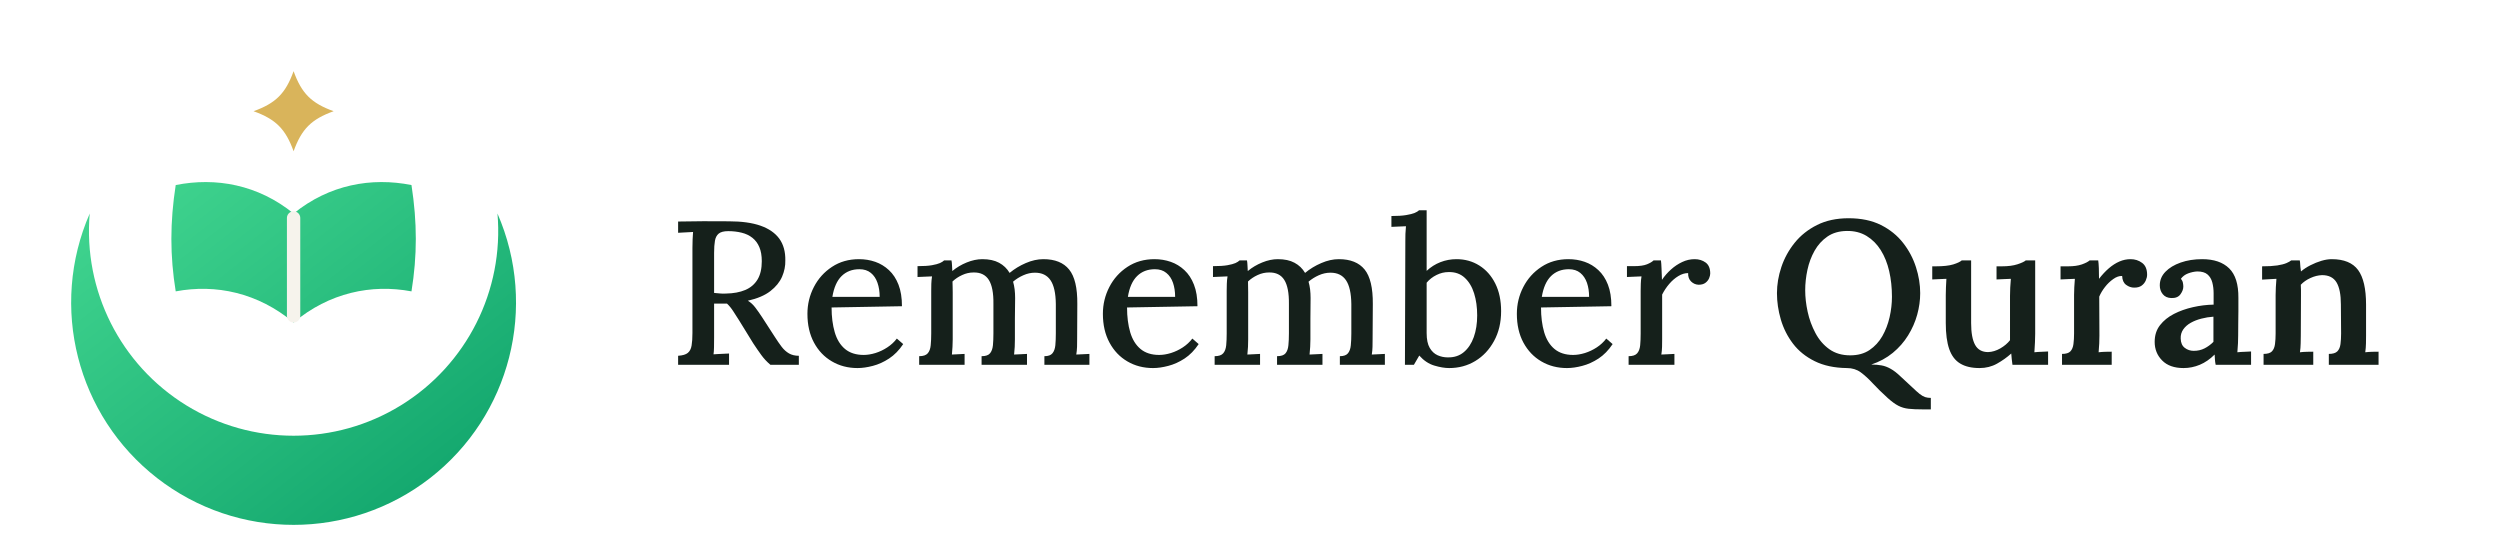
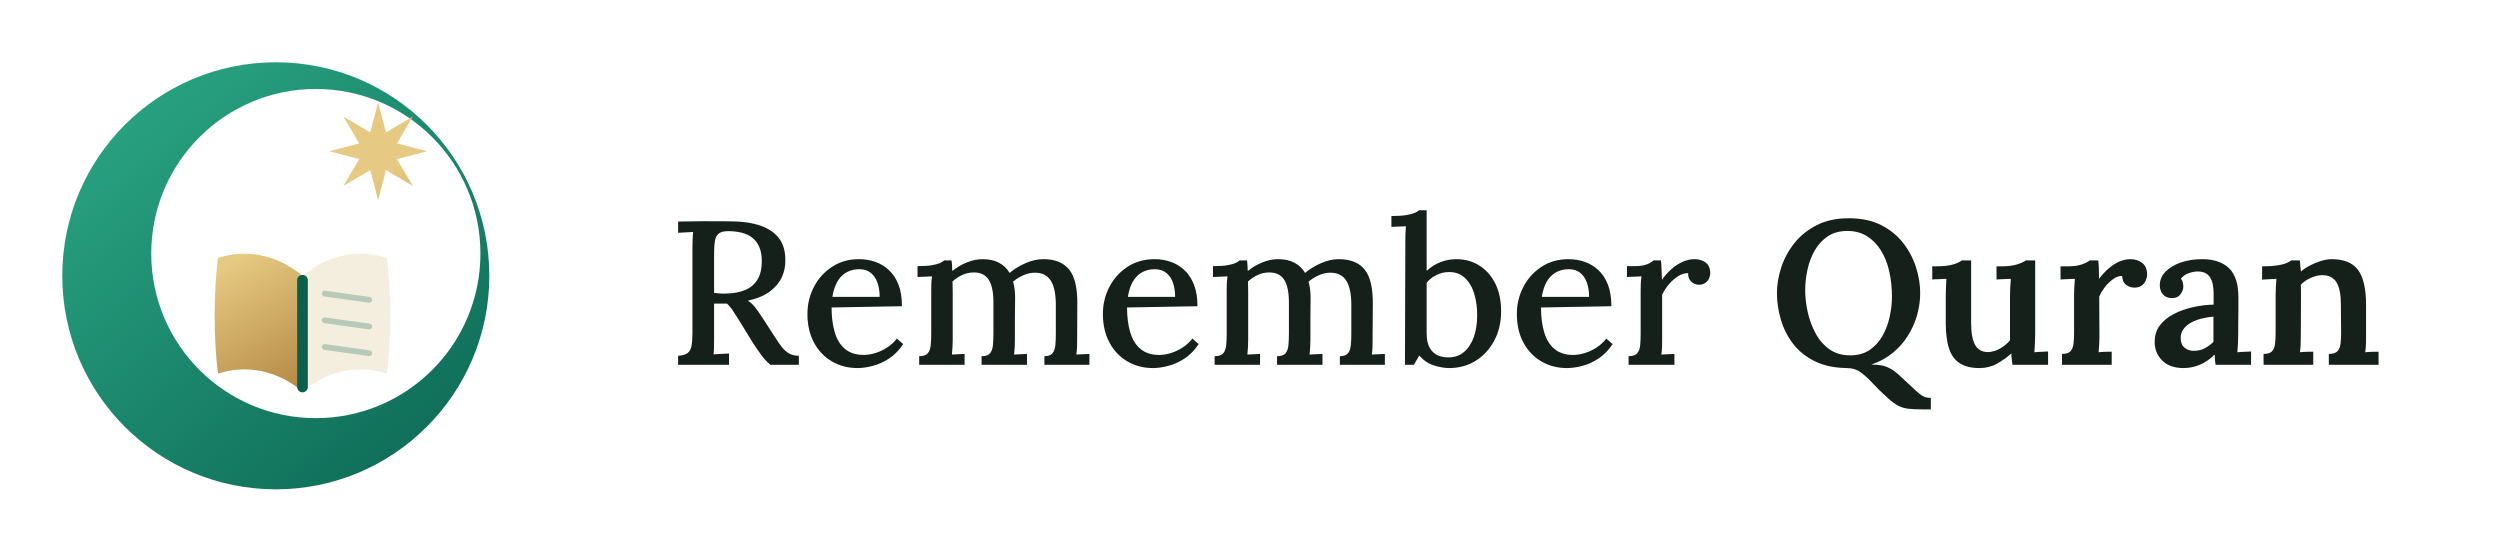
<svg xmlns="http://www.w3.org/2000/svg" viewBox="0 0 562 124" width="562" height="124">
  <defs>
-     <linearGradient id="g28" x1="20" y1="14" x2="100" y2="116" gradientUnits="userSpaceOnUse">
-       <stop offset="0" stop-color="#4ADE96" />
-       <stop offset="1" stop-color="#0FA36B" />
+     <linearGradient id="mkJade" x1="20" y1="16" x2="92" y2="104" gradientUnits="userSpaceOnUse">
+       <stop offset="0" stop-color="#2aa583" />
+       <stop offset="1" stop-color="#0e6b57" />
+     </linearGradient>
+     <linearGradient id="mkGold" x1="44" y1="58" x2="60" y2="86" gradientUnits="userSpaceOnUse">
+       <stop offset="0" stop-color="#e6c982" />
+       <stop offset="1" stop-color="#b58a45" />
    </linearGradient>
  </defs>
-   <g transform="translate(6,0)">
-     <path fill="url(#g28)" d="       M 105.83 48       A 50 50 0 1 1 14.17 48       A 46 46 0 1 0 105.83 48       Z" />
-     <g transform="translate(0,4)">
-       <path fill="url(#g28)" d="       M 60 44       C 52 37.5 42.5 35.8 33.5 37.6       C 32.2 46 32.2 53.5 33.5 61.5       C 42.5 59.8 52 61.8 60 68.5       C 68 61.8 77.5 59.8 86.5 61.5       C 87.8 53.5 87.8 46 86.5 37.6       C 77.5 35.8 68 37.5 60 44 Z" />
-       <line x1="60" y1="45" x2="60" y2="67" stroke="#F6F3EC" stroke-width="3" stroke-linecap="round" />
-       <path fill="#D9B45B" d="         M 60 12 C 61.8 17 64 19.2 69 21 C 64 22.8 61.8 25 60 30         C 58.2 25 56 22.8 51 21 C 56 19.2 58.2 17 60 12 Z" />
-     </g>
+   <g transform="translate(6,2)">
+     <path fill="url(#mkJade)" fill-rule="evenodd" d="M 8,60 a48,48 0 1,0 96,0 a48,48 0 1,0 -96,0 Z M 28,55 a37,37 0 1,1 74,0 a37,37 0 1,1 -74,0 Z" />
+     <path fill="url(#mkGold)" d="M 62,60 C 56,55 49,54 43,56 C 42,64 42,74 43,82 C 49,80 56,81 62,86 Z" />
+     <path fill="#f4eede" d="M 62,60 C 68,55 75,54 81,56 C 82,64 82,74 81,82 C 75,80 68,81 62,86 Z" />
+     <line x1="62" y1="61" x2="62" y2="85" stroke="#0c5f4d" stroke-width="2.4" stroke-linecap="round" />
+     <path d="M 67,64 l 10,1.4 M 67,70 l 10,1.4 M 67,76 l 10,1.4" stroke="#0c5f4d" stroke-width="1.3" stroke-linecap="round" opacity="0.26" />
+     <path fill="url(#mkGold)" d="M 79.00,21.00 L 80.76,27.75 L 86.78,24.22 L 83.25,30.24 L 90.00,32.00 L 83.25,33.76 L 86.78,39.78 L 80.76,36.25 L 79.00,43.00 L 77.24,36.25 L 71.22,39.78 L 74.75,33.76 L 68.00,32.00 L 74.75,30.24 L 71.22,24.22 L 77.24,27.75 Z" />
  </g>
  <path d="M163.89 82L152.44 82L152.44 79.98Q153.96 79.88 154.62 79.33Q155.29 78.78 155.47 77.68Q155.66 76.57 155.66 74.87L155.66 74.87L155.66 55.73Q155.66 54.72 155.70 53.78Q155.75 52.84 155.80 52.15L155.80 52.15Q155.01 52.19 154.09 52.24Q153.17 52.28 152.44 52.33L152.44 52.33L152.44 49.80Q155.24 49.75 158.10 49.73Q160.95 49.71 163.85 49.75L163.85 49.75Q168.17 49.75 170.98 50.74Q173.78 51.73 175.19 53.66Q176.59 55.60 176.54 58.54L176.54 58.54Q176.59 60.38 175.81 62.20Q175.02 64.01 173.18 65.44Q171.34 66.87 168.12 67.60L168.12 67.60Q169.04 68.15 169.78 69.12Q170.52 70.09 171.30 71.28L171.30 71.28L174.10 75.61Q174.98 76.99 175.71 77.95Q176.45 78.92 177.37 79.45Q178.29 79.98 179.58 79.98L179.58 79.98L179.58 82L173.18 82Q171.99 80.99 171.14 79.81Q170.29 78.64 169.32 77.17L169.32 77.17L166.15 72.02Q165.55 71.10 164.88 70.04Q164.21 68.98 163.43 68.25L163.43 68.25Q162.70 68.25 161.98 68.25Q161.27 68.25 160.53 68.25L160.53 68.25L160.53 75.84Q160.53 77.08 160.51 78.07Q160.49 79.06 160.40 79.65L160.40 79.65Q160.95 79.61 161.57 79.58Q162.19 79.56 162.81 79.52Q163.43 79.47 163.89 79.47L163.89 79.47L163.89 82ZM163.20 65.99L163.20 65.99Q165.73 65.95 167.53 65.19Q169.32 64.43 170.29 62.84Q171.25 61.25 171.25 58.72L171.25 58.72Q171.25 56.84 170.70 55.55Q170.15 54.26 169.14 53.46Q168.12 52.65 166.72 52.31Q165.32 51.96 163.71 51.96L163.71 51.96Q162.24 51.96 161.57 52.51Q160.90 53.07 160.72 54.12Q160.53 55.18 160.53 56.84L160.53 56.84L160.53 65.85Q161.22 65.90 161.84 65.97Q162.47 66.04 163.20 65.99ZM192.78 82.74L192.78 82.74Q189.56 82.74 187.01 81.24Q184.45 79.75 182.98 77.01Q181.51 74.27 181.51 70.55L181.51 70.55Q181.51 67.33 182.96 64.52Q184.41 61.71 187.03 59.99Q189.65 58.26 193.10 58.26L193.10 58.26Q195.03 58.26 196.76 58.86Q198.48 59.46 199.84 60.73Q201.20 61.99 201.98 63.99Q202.76 65.99 202.76 68.84L202.76 68.84L186.94 69.12Q186.94 72.25 187.65 74.69Q188.36 77.12 189.97 78.46Q191.58 79.79 194.16 79.79L194.16 79.79Q195.40 79.79 196.81 79.36Q198.21 78.92 199.47 78.09Q200.74 77.26 201.61 76.11L201.61 76.11L203.04 77.35Q201.66 79.42 199.86 80.60Q198.07 81.77 196.21 82.25Q194.34 82.74 192.78 82.74ZM187.12 66.73L187.12 66.73L197.75 66.73Q197.75 64.98 197.26 63.58Q196.78 62.17 195.77 61.35Q194.76 60.52 193.19 60.52L193.19 60.52Q190.76 60.52 189.19 62.06Q187.63 63.60 187.12 66.73ZM216.84 82L206.63 82L206.63 80.07Q208.01 80.07 208.56 79.42Q209.11 78.78 209.22 77.63Q209.34 76.48 209.34 74.96L209.34 74.96L209.34 65.39Q209.34 64.66 209.36 63.81Q209.39 62.96 209.52 62.13L209.52 62.13Q208.74 62.17 207.87 62.20Q206.99 62.22 206.26 62.27L206.26 62.27L206.26 59.83Q208.33 59.83 209.50 59.62Q210.67 59.41 211.29 59.14Q211.92 58.86 212.24 58.54L212.24 58.54L213.89 58.54Q213.99 59 214.01 59.62Q214.03 60.24 214.08 60.93L214.08 60.93Q215.50 59.74 217.32 59Q219.14 58.26 220.84 58.26L220.84 58.26Q223.09 58.26 224.59 59.07Q226.08 59.87 226.96 61.35L226.96 61.35Q228.57 60.01 230.59 59.14Q232.62 58.26 234.55 58.26L234.55 58.26Q238.46 58.26 240.34 60.59Q242.23 62.91 242.18 68.34L242.18 68.34L242.14 76.30Q242.14 77.12 242.12 77.97Q242.09 78.83 241.95 79.70L241.95 79.70Q242.69 79.65 243.47 79.63Q244.25 79.61 244.90 79.56L244.90 79.56L244.90 82L234.78 82L234.78 80.07Q236.07 80.07 236.59 79.42Q237.12 78.78 237.24 77.63Q237.35 76.48 237.35 74.96L237.35 74.96L237.35 68.34Q237.31 64.70 236.16 63.00Q235.01 61.30 232.66 61.30L232.66 61.30Q231.33 61.30 230.04 61.88Q228.75 62.45 227.74 63.32L227.74 63.32Q227.97 64.11 228.09 65.05Q228.20 65.99 228.20 67.00L228.20 67.00Q228.15 69.30 228.15 71.63Q228.15 73.95 228.15 76.30L228.15 76.30Q228.15 77.12 228.11 77.97Q228.06 78.83 227.97 79.70L227.97 79.70Q228.71 79.65 229.47 79.63Q230.22 79.61 230.87 79.56L230.87 79.56L230.87 82L220.66 82L220.66 80.07Q222.04 80.07 222.56 79.42Q223.09 78.78 223.21 77.63Q223.32 76.48 223.32 74.96L223.32 74.96L223.32 68.29Q223.37 64.66 222.29 62.93Q221.21 61.21 218.86 61.25L218.86 61.25Q217.53 61.25 216.29 61.83Q215.04 62.40 214.12 63.28L214.12 63.28Q214.12 63.83 214.15 64.43Q214.17 65.03 214.17 65.72L214.17 65.72L214.17 76.30Q214.17 77.12 214.12 77.97Q214.08 78.83 213.99 79.70L213.99 79.70Q214.72 79.65 215.46 79.63Q216.19 79.61 216.84 79.56L216.84 79.56L216.84 82ZM259.20 82.74L259.20 82.74Q255.98 82.74 253.43 81.24Q250.88 79.75 249.41 77.01Q247.93 74.27 247.93 70.55L247.93 70.55Q247.93 67.33 249.38 64.52Q250.83 61.71 253.45 59.99Q256.08 58.26 259.53 58.26L259.53 58.26Q261.46 58.26 263.18 58.86Q264.91 59.46 266.26 60.73Q267.62 61.99 268.40 63.99Q269.19 65.99 269.19 68.84L269.19 68.84L253.36 69.12Q253.36 72.25 254.07 74.69Q254.79 77.12 256.40 78.46Q258.01 79.79 260.58 79.79L260.58 79.79Q261.83 79.79 263.23 79.36Q264.63 78.92 265.90 78.09Q267.16 77.26 268.04 76.11L268.04 76.11L269.46 77.35Q268.08 79.42 266.29 80.60Q264.49 81.77 262.63 82.25Q260.77 82.74 259.20 82.74ZM253.55 66.73L253.55 66.73L264.17 66.73Q264.17 64.98 263.69 63.58Q263.21 62.17 262.19 61.35Q261.18 60.52 259.62 60.52L259.62 60.52Q257.18 60.52 255.62 62.06Q254.05 63.60 253.55 66.73ZM283.26 82L273.05 82L273.05 80.07Q274.43 80.07 274.98 79.42Q275.53 78.78 275.65 77.63Q275.76 76.48 275.76 74.96L275.76 74.96L275.76 65.39Q275.76 64.66 275.79 63.81Q275.81 62.96 275.95 62.13L275.95 62.13Q275.17 62.17 274.29 62.20Q273.42 62.22 272.68 62.27L272.68 62.27L272.68 59.83Q274.75 59.83 275.93 59.62Q277.10 59.41 277.72 59.14Q278.34 58.86 278.66 58.54L278.66 58.54L280.32 58.54Q280.41 59 280.43 59.62Q280.46 60.24 280.50 60.93L280.50 60.93Q281.93 59.74 283.75 59Q285.56 58.26 287.26 58.26L287.26 58.26Q289.52 58.26 291.01 59.07Q292.51 59.87 293.38 61.35L293.38 61.35Q294.99 60.01 297.02 59.14Q299.04 58.26 300.97 58.26L300.97 58.26Q304.88 58.26 306.77 60.59Q308.65 62.91 308.61 68.34L308.61 68.34L308.56 76.30Q308.56 77.12 308.54 77.97Q308.52 78.83 308.38 79.70L308.38 79.70Q309.11 79.65 309.90 79.63Q310.68 79.61 311.32 79.56L311.32 79.56L311.32 82L301.20 82L301.20 80.07Q302.49 80.07 303.02 79.42Q303.55 78.78 303.66 77.63Q303.78 76.48 303.78 74.96L303.78 74.96L303.78 68.34Q303.73 64.70 302.58 63.00Q301.43 61.30 299.09 61.30L299.09 61.30Q297.75 61.30 296.46 61.88Q295.18 62.45 294.16 63.32L294.16 63.32Q294.39 64.11 294.51 65.05Q294.62 65.99 294.62 67.00L294.62 67.00Q294.58 69.30 294.58 71.63Q294.58 73.95 294.58 76.30L294.58 76.30Q294.58 77.12 294.53 77.97Q294.49 78.83 294.39 79.70L294.39 79.70Q295.13 79.65 295.89 79.63Q296.65 79.61 297.29 79.56L297.29 79.56L297.29 82L287.08 82L287.08 80.07Q288.46 80.07 288.99 79.42Q289.52 78.78 289.63 77.63Q289.75 76.48 289.75 74.96L289.75 74.96L289.75 68.29Q289.79 64.66 288.71 62.93Q287.63 61.21 285.29 61.25L285.29 61.25Q283.95 61.25 282.71 61.83Q281.47 62.40 280.55 63.28L280.55 63.28Q280.55 63.83 280.57 64.43Q280.59 65.03 280.59 65.72L280.59 65.72L280.59 76.30Q280.59 77.12 280.55 77.97Q280.50 78.83 280.41 79.70L280.41 79.70Q281.15 79.65 281.88 79.63Q282.62 79.61 283.26 79.56L283.26 79.56L283.26 82ZM315.83 82L315.92 54.17Q315.92 53.39 315.94 52.58Q315.97 51.78 316.06 50.86L316.06 50.86Q315.23 50.90 314.38 50.93Q313.53 50.95 312.79 51.00L312.79 51.00L312.79 48.56Q314.86 48.56 316.11 48.35Q317.35 48.14 318.01 47.87Q318.68 47.59 319.00 47.27L319.00 47.27L320.71 47.27L320.71 60.89Q322.09 59.60 323.81 58.93Q325.54 58.26 327.42 58.26L327.42 58.26Q330.27 58.26 332.55 59.69Q334.83 61.12 336.14 63.74Q337.45 66.36 337.45 69.95L337.45 69.95Q337.45 73.77 335.86 76.66Q334.28 79.56 331.65 81.15Q329.03 82.74 325.77 82.74L325.77 82.74Q324.29 82.74 322.43 82.18Q320.57 81.63 319.05 79.93L319.05 79.93L317.85 82L315.83 82ZM320.71 63.55L320.71 74.87Q320.71 77.03 321.40 78.20Q322.09 79.38 323.17 79.86Q324.25 80.34 325.44 80.34L325.44 80.34Q327.61 80.39 329.08 79.15Q330.55 77.91 331.31 75.77Q332.07 73.63 332.07 70.91L332.07 70.91Q332.07 68.15 331.38 65.95Q330.69 63.74 329.26 62.43Q327.84 61.12 325.67 61.16L325.67 61.16Q324.25 61.16 322.94 61.81Q321.63 62.45 320.71 63.55L320.71 63.55ZM352.26 82.74L352.26 82.74Q349.04 82.74 346.49 81.24Q343.94 79.75 342.46 77.01Q340.99 74.27 340.99 70.55L340.99 70.55Q340.99 67.33 342.44 64.52Q343.89 61.71 346.51 59.99Q349.13 58.26 352.58 58.26L352.58 58.26Q354.52 58.26 356.24 58.86Q357.97 59.46 359.32 60.73Q360.68 61.99 361.46 63.99Q362.24 65.99 362.24 68.84L362.24 68.84L346.42 69.12Q346.42 72.25 347.13 74.69Q347.85 77.12 349.46 78.46Q351.07 79.79 353.64 79.79L353.64 79.79Q354.88 79.79 356.29 79.36Q357.69 78.92 358.96 78.09Q360.22 77.26 361.09 76.11L361.09 76.11L362.52 77.35Q361.14 79.42 359.35 80.60Q357.55 81.77 355.69 82.25Q353.83 82.74 352.26 82.74ZM346.60 66.73L346.60 66.73L357.23 66.73Q357.23 64.98 356.75 63.58Q356.26 62.17 355.25 61.35Q354.24 60.52 352.68 60.52L352.68 60.52Q350.24 60.52 348.67 62.06Q347.11 63.60 346.60 66.73ZM366.11 82L366.11 80.07Q367.49 80.07 368.04 79.42Q368.59 78.78 368.71 77.63Q368.82 76.48 368.82 74.96L368.82 74.96L368.82 65.39Q368.82 64.66 368.85 63.81Q368.87 62.96 369.01 62.13L369.01 62.13Q368.22 62.17 367.35 62.20Q366.48 62.22 365.74 62.27L365.74 62.27L365.74 59.83L367.30 59.83Q369.24 59.83 370.25 59.41Q371.26 59 371.72 58.54L371.72 58.54L373.38 58.54Q373.47 59.18 373.51 60.33Q373.56 61.48 373.61 62.91L373.61 62.91Q374.48 61.62 375.63 60.59Q376.78 59.55 378.14 58.91Q379.49 58.26 380.97 58.26L380.97 58.26Q382.39 58.26 383.43 59.02Q384.46 59.78 384.46 61.48L384.46 61.48Q384.46 61.94 384.21 62.54Q383.96 63.14 383.38 63.58Q382.81 64.01 381.84 64.01L381.84 64.01Q380.87 63.97 380.16 63.28Q379.45 62.59 379.49 61.39L379.49 61.39Q378.39 61.39 377.29 62.06Q376.18 62.73 375.24 63.83Q374.30 64.93 373.65 66.22L373.65 66.22L373.65 76.30Q373.65 77.12 373.63 77.97Q373.61 78.83 373.47 79.70L373.47 79.70Q374.20 79.65 374.99 79.63Q375.77 79.61 376.41 79.56L376.41 79.56L376.41 82L366.11 82Z" fill="#15201B" />
  <path d="M434.05 92.03L432.26 92.03Q430.28 92.03 429.04 91.89Q427.79 91.75 426.76 91.22Q425.72 90.69 424.39 89.50L424.39 89.50Q422.41 87.70 421.01 86.19Q419.61 84.67 418.29 83.70Q416.98 82.74 415.19 82.74L415.19 82.74Q410.96 82.69 407.94 81.19Q404.93 79.70 403.07 77.26Q401.21 74.82 400.33 71.83Q399.46 68.84 399.46 65.90L399.46 65.90Q399.46 63.00 400.45 60.03Q401.44 57.07 403.44 54.58Q405.44 52.10 408.47 50.58Q411.51 49.06 415.56 49.06L415.56 49.06Q419.79 49.06 422.83 50.58Q425.86 52.10 427.82 54.61Q429.77 57.11 430.71 60.06Q431.66 63.00 431.66 65.90L431.66 65.90Q431.66 68.29 430.99 70.73Q430.32 73.17 428.94 75.40Q427.56 77.63 425.49 79.33Q423.42 81.03 420.66 81.95L420.66 81.95Q421.95 81.95 422.96 82.14Q423.98 82.32 425.01 82.90Q426.05 83.47 427.29 84.67L427.29 84.67Q428.90 86.14 429.89 87.08Q430.88 88.03 431.54 88.56Q432.21 89.08 432.78 89.27Q433.36 89.45 434.05 89.45L434.05 89.45L434.05 92.03ZM415.93 79.88L415.93 79.88Q418.50 79.88 420.27 78.69Q422.04 77.49 423.15 75.56Q424.25 73.63 424.78 71.31Q425.31 68.98 425.31 66.73L425.31 66.73Q425.31 63.65 424.69 60.95Q424.07 58.26 422.80 56.24Q421.54 54.22 419.61 53.04Q417.67 51.87 415.14 51.92L415.14 51.92Q412.57 51.96 410.80 53.18Q409.03 54.40 407.92 56.36Q406.82 58.31 406.31 60.66Q405.81 63.00 405.81 65.26L405.81 65.26Q405.81 67.56 406.36 70.09Q406.91 72.62 408.11 74.87Q409.30 77.12 411.23 78.50Q413.17 79.88 415.93 79.88ZM445.00 82.74L445.00 82.74Q442.33 82.74 440.65 81.72Q438.97 80.71 438.19 78.48Q437.41 76.25 437.41 72.62L437.41 72.62L437.41 66.36Q437.41 65.58 437.45 64.61Q437.50 63.65 437.55 62.68L437.55 62.68Q436.81 62.73 435.89 62.75Q434.97 62.77 434.37 62.82L434.37 62.82L434.37 59.87L435.15 59.87Q437.68 59.87 439.09 59.44Q440.49 59 441.00 58.54L441.00 58.54L443.11 58.54L443.11 72.62Q443.11 75.93 444.01 77.54Q444.91 79.15 446.93 79.15L446.93 79.15Q448.31 79.10 449.67 78.32Q451.02 77.54 451.85 76.48L451.85 76.48L451.85 66.54Q451.85 65.62 451.90 64.64Q451.94 63.65 452.04 62.68L452.04 62.68Q451.30 62.73 450.36 62.75Q449.41 62.77 448.82 62.82L448.82 62.82L448.82 59.87L450.01 59.87Q452.13 59.87 453.53 59.41Q454.93 58.95 455.39 58.54L455.39 58.54L457.51 58.54L457.51 75.05Q457.51 75.70 457.46 76.94Q457.42 78.18 457.33 79.19L457.33 79.19Q458.11 79.10 458.98 79.08Q459.86 79.06 460.41 79.01L460.41 79.01L460.41 82L452.40 82Q452.31 81.36 452.24 80.71Q452.17 80.07 452.13 79.47L452.13 79.47Q450.70 80.76 448.93 81.75Q447.16 82.74 445.00 82.74ZM463.54 82L463.54 79.56Q464.87 79.56 465.42 78.99Q465.97 78.41 466.11 77.35Q466.25 76.30 466.25 74.96L466.25 74.96L466.25 66.31Q466.25 65.49 466.30 64.57Q466.34 63.65 466.43 62.68L466.43 62.68Q465.65 62.73 464.73 62.75Q463.81 62.77 463.21 62.82L463.21 62.82L463.21 59.87L464.92 59.87Q466.76 59.87 468.00 59.44Q469.24 59 469.75 58.54L469.75 58.54L471.68 58.54Q471.77 59.09 471.82 60.29Q471.86 61.48 471.86 62.68L471.86 62.68Q472.92 61.30 474.07 60.31Q475.22 59.32 476.44 58.79Q477.66 58.26 478.95 58.26L478.95 58.26Q480.42 58.26 481.54 59.09Q482.67 59.92 482.67 61.76L482.67 61.76Q482.67 62.36 482.37 63.05Q482.07 63.74 481.45 64.20Q480.83 64.66 479.77 64.66L479.77 64.66Q478.81 64.66 477.96 64.04Q477.11 63.42 477.06 62.04L477.06 62.04Q476.09 61.99 475.06 62.73Q474.02 63.46 473.20 64.52Q472.37 65.58 471.91 66.68L471.91 66.68L471.95 75.42Q471.95 76.16 471.91 77.19Q471.86 78.23 471.77 79.19L471.77 79.19Q472.51 79.10 473.33 79.08Q474.16 79.06 474.71 79.06L474.71 79.06L474.71 82L463.54 82ZM506.04 82L498.08 82Q497.94 81.31 497.92 80.83Q497.90 80.34 497.85 79.70L497.85 79.70Q496.29 81.26 494.52 82Q492.75 82.74 490.86 82.74L490.86 82.74Q487.73 82.74 486.05 81.03Q484.37 79.33 484.37 76.85L484.37 76.85Q484.37 74.64 485.57 73.10Q486.77 71.56 488.70 70.57Q490.63 69.58 492.98 69.05Q495.32 68.52 497.62 68.48L497.62 68.48L497.62 65.95Q497.62 64.61 497.32 63.48Q497.02 62.36 496.24 61.69Q495.46 61.02 493.94 61.02L493.94 61.02Q492.93 61.07 491.89 61.46Q490.86 61.85 490.26 62.68L490.26 62.68Q490.63 63.09 490.72 63.58Q490.81 64.06 490.81 64.43L490.81 64.43Q490.81 65.26 490.17 66.15Q489.53 67.05 488.10 67.00L488.10 67.00Q486.86 66.96 486.19 66.13Q485.52 65.30 485.52 64.15L485.52 64.15Q485.52 62.40 486.79 61.09Q488.05 59.78 490.22 59.02Q492.38 58.26 495.05 58.26L495.05 58.26Q499.00 58.26 501.12 60.33Q503.23 62.40 503.19 66.96L503.19 66.96Q503.19 68.57 503.19 69.88Q503.19 71.19 503.16 72.50Q503.14 73.81 503.14 75.42L503.14 75.42Q503.14 76.11 503.10 77.15Q503.05 78.18 502.96 79.19L502.96 79.19Q503.79 79.10 504.64 79.08Q505.49 79.06 506.04 79.01L506.04 79.01L506.04 82ZM497.58 71.19L497.58 71.19Q496.20 71.28 494.86 71.63Q493.53 71.97 492.47 72.57Q491.41 73.17 490.79 74.06Q490.17 74.96 490.22 76.11L490.22 76.11Q490.26 77.54 491.14 78.20Q492.01 78.87 493.16 78.87L493.16 78.87Q494.49 78.87 495.57 78.32Q496.66 77.77 497.58 76.85L497.58 76.85Q497.58 76.39 497.58 75.88Q497.58 75.38 497.58 74.87L497.58 74.87Q497.58 74.23 497.58 73.26Q497.58 72.29 497.58 71.19ZM520.02 82L508.85 82L508.85 79.56Q510.18 79.56 510.73 78.99Q511.28 78.41 511.42 77.35Q511.56 76.30 511.56 74.96L511.56 74.96L511.56 66.31Q511.56 65.49 511.61 64.57Q511.65 63.65 511.74 62.68L511.74 62.68Q511.01 62.73 510.06 62.77Q509.12 62.82 508.52 62.86L508.52 62.86L508.52 59.87Q510.59 59.87 511.93 59.67Q513.26 59.46 514.00 59.14Q514.73 58.82 515.06 58.54L515.06 58.54L516.99 58.54Q517.08 59.05 517.08 59.37Q517.08 59.69 517.13 60.03Q517.17 60.38 517.26 61.02L517.26 61.02Q518.18 60.24 519.40 59.62Q520.62 59 521.86 58.63Q523.11 58.26 524.16 58.26L524.16 58.26Q528.30 58.26 530.10 60.70Q531.89 63.14 531.89 68.48L531.89 68.48L531.89 75.42Q531.89 76.16 531.87 77.19Q531.85 78.23 531.71 79.19L531.71 79.19Q532.49 79.10 533.32 79.08Q534.15 79.06 534.70 79.06L534.70 79.06L534.70 82L523.52 82L523.52 79.56Q524.85 79.56 525.43 78.99Q526.00 78.41 526.14 77.35Q526.28 76.30 526.28 74.96L526.28 74.96L526.23 68.43Q526.23 65.12 525.25 63.48Q524.26 61.85 522.00 61.85L522.00 61.85Q520.67 61.90 519.38 62.50Q518.09 63.09 517.22 64.01L517.22 64.01Q517.26 64.57 517.26 65.16Q517.26 65.76 517.26 66.36L517.26 66.36L517.22 75.42Q517.22 76.16 517.19 77.19Q517.17 78.23 517.03 79.19L517.03 79.19Q517.77 79.10 518.62 79.08Q519.47 79.06 520.02 79.06L520.02 79.06L520.02 82Z" fill="#15201B" />
</svg>
